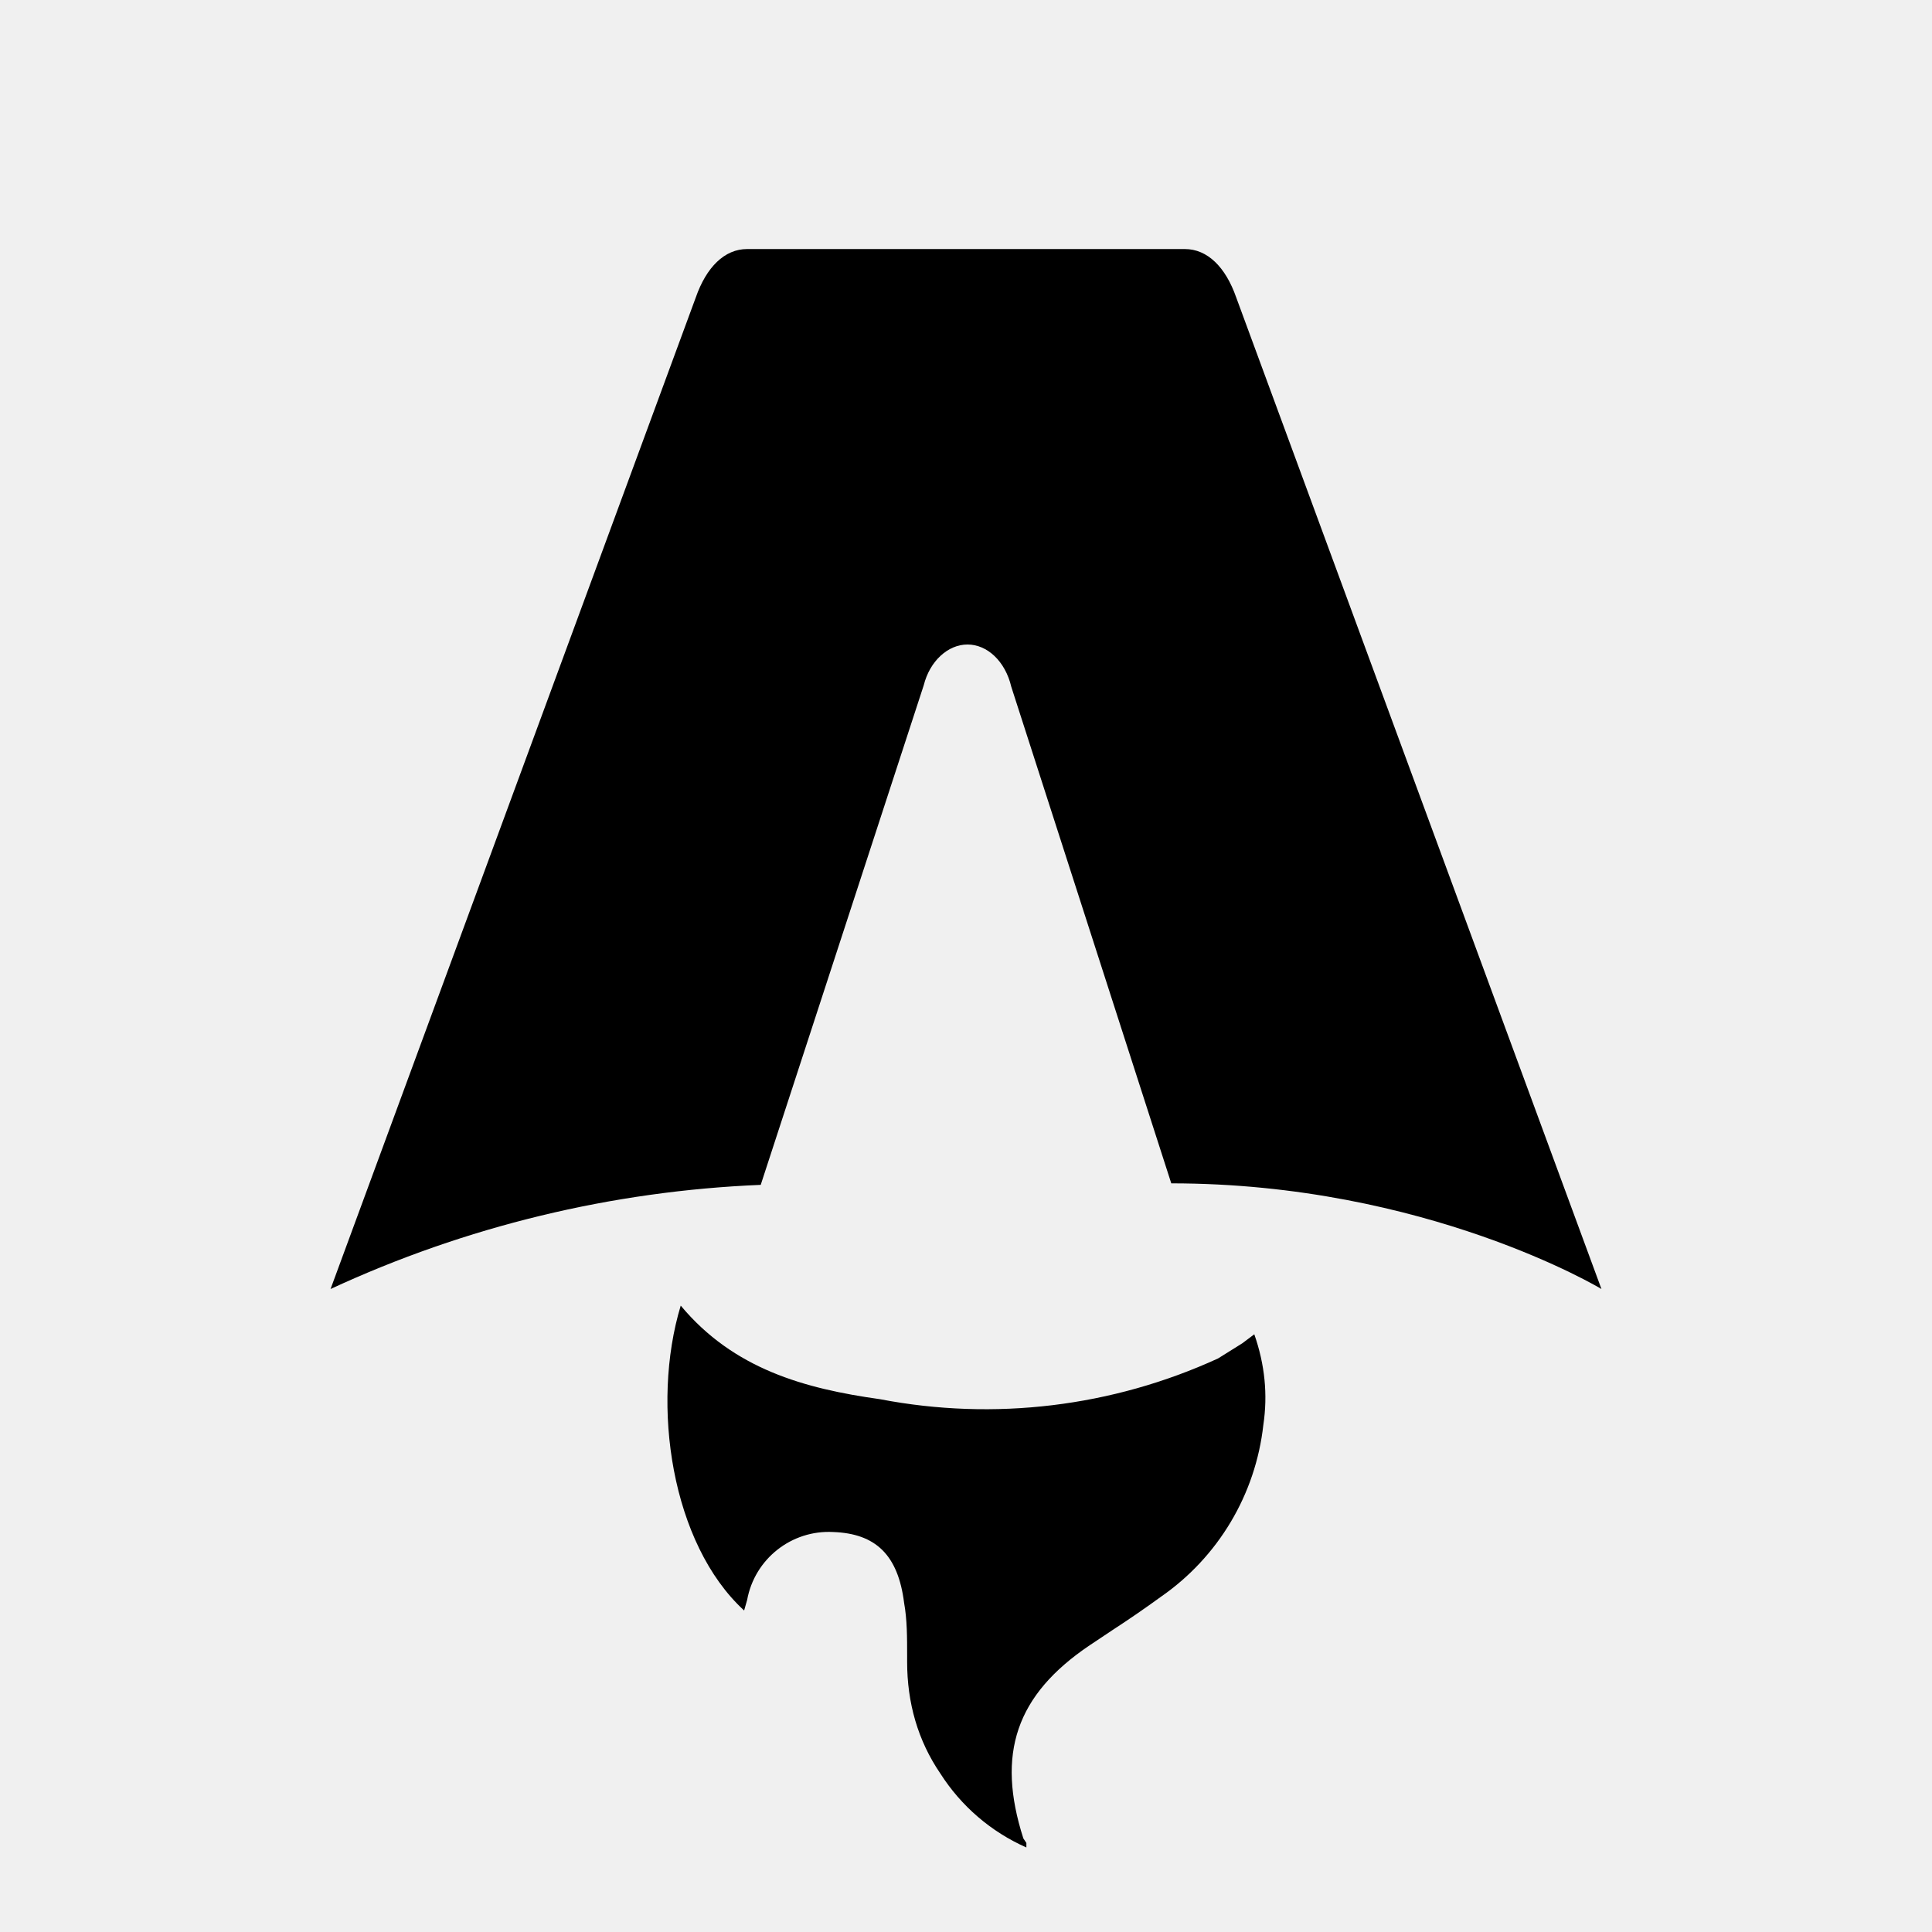
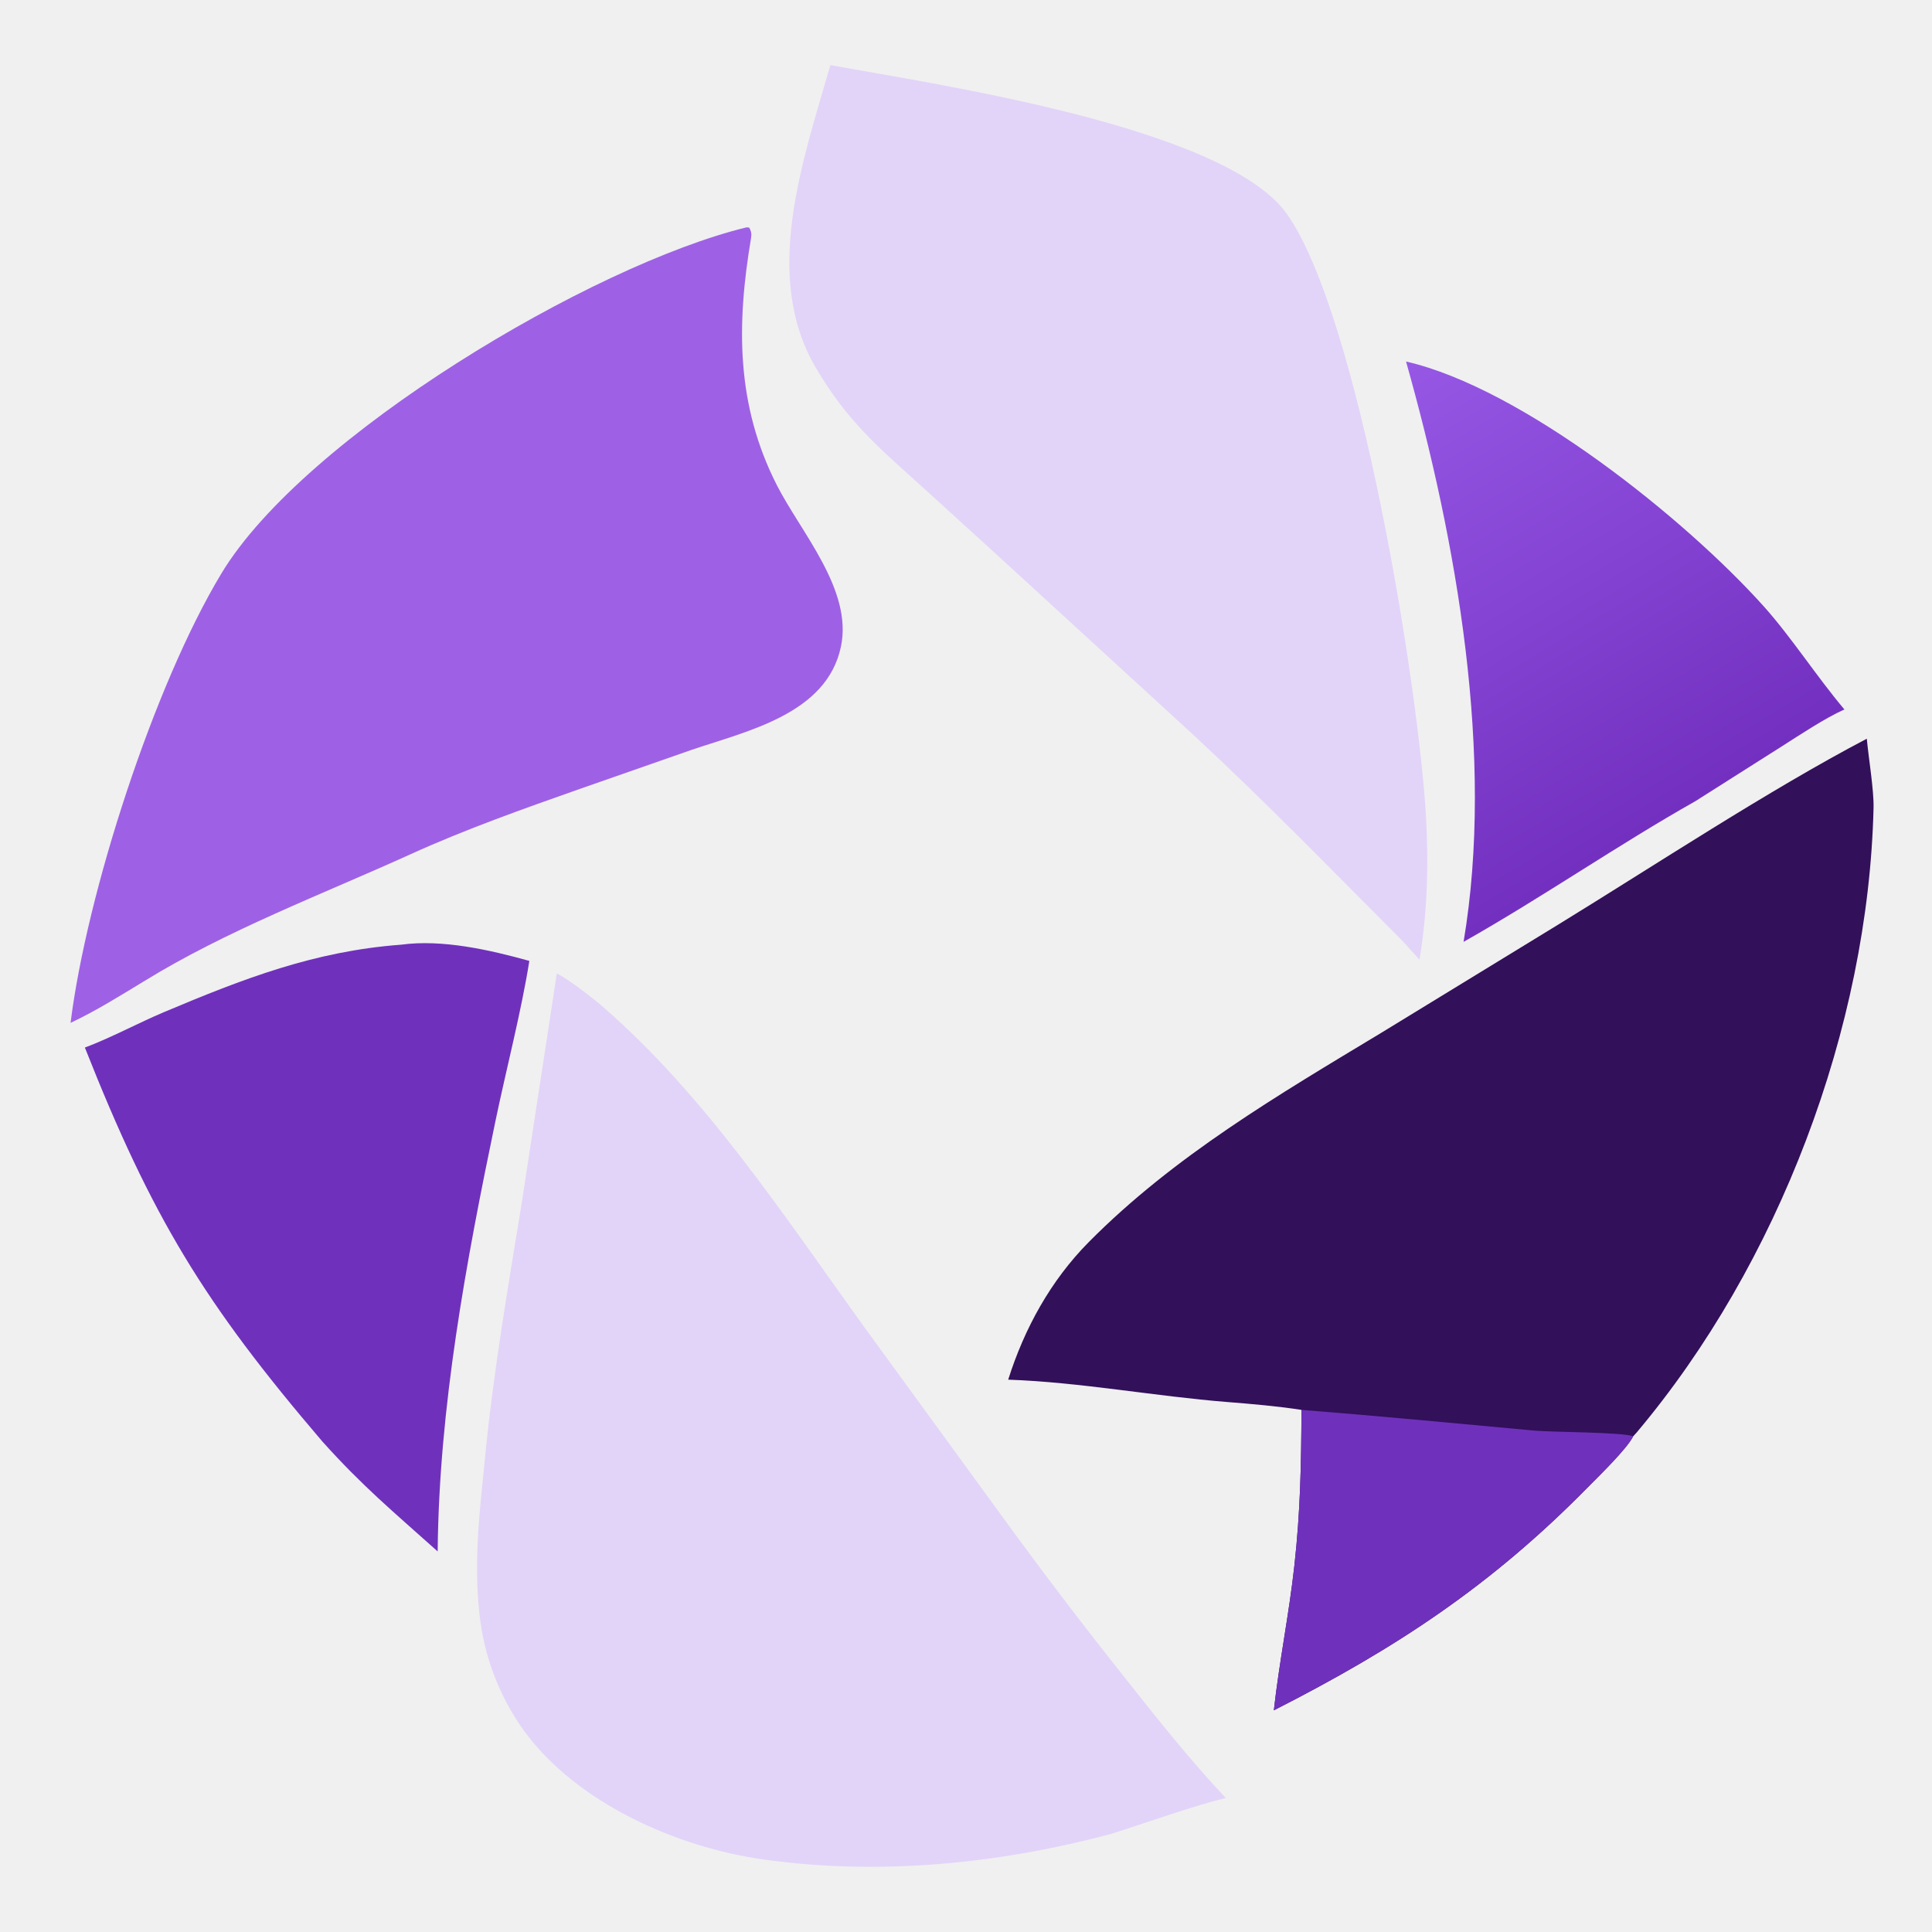
- <svg xmlns="http://www.w3.org/2000/svg" fill="none" viewBox="0 0 128 128">
-   <path d="M50.4 78.5a75.1 75.1 0 0 0-28.5 6.9l24.2-65.7c.7-2 1.9-3.2 3.4-3.2h29c1.5 0 2.7 1.2 3.4 3.2l24.2 65.7s-11.6-7-28.5-7L67 45.5c-.4-1.7-1.6-2.8-2.9-2.8-1.3 0-2.5 1.1-2.9 2.7L50.4 78.5Zm-1.1 28.2Zm-4.2-20.2c-2 6.6-.6 15.8 4.2 20.2a17.5 17.5 0 0 1 .2-.7 5.5 5.5 0 0 1 5.7-4.5c2.8.1 4.3 1.5 4.7 4.7.2 1.1.2 2.3.2 3.5v.4c0 2.7.7 5.2 2.2 7.4a13 13 0 0 0 5.7 4.9v-.3l-.2-.3c-1.8-5.6-.5-9.5 4.4-12.8l1.5-1a73 73 0 0 0 3.2-2.2 16 16 0 0 0 6.8-11.4c.3-2 .1-4-.6-6l-.8.6-1.6 1a37 37 0 0 1-22.4 2.7c-5-.7-9.7-2-13.2-6.2Z" />
-   <style>
-         path { fill: #000; }
-         @media (prefers-color-scheme: dark) {
-             path { fill: #FFF; }
-         }
-     </style>
+ <svg xmlns="http://www.w3.org/2000/svg" viewBox="55 55 285 285">
+   <defs>
+     <linearGradient id="fusion-mark-gradient" gradientUnits="userSpaceOnUse" x1="299.034" y1="176.471" x2="259.597" y2="111.051">
+       <stop offset="0" stop-color="#7330C0" />
+       <stop offset="1" stop-color="#9657E5" />
+     </linearGradient>
+   </defs>
+   <path fill="#32105a" d="M203.724 258.522C206.112 250.965 209.999 243.894 215.595 238.242C228.197 225.512 243.622 216.492 258.826 207.315L284.775 191.446C299.086 182.666 315.907 171.56 330.382 163.972C330.647 166.839 331.44 171.564 331.378 174.168C330.611 206.609 317.336 241.517 296.415 266.336C296.245 266.538 296.105 266.693 295.923 266.877C294.937 268.81 290.781 272.815 289.201 274.422C274.955 288.913 260.928 298.139 242.914 307.296C243.686 300.288 245.154 293.107 245.938 285.982C246.837 277.814 246.947 271.12 246.991 262.98C243.551 262.444 239.59 262.099 236.098 261.824C225.488 260.989 214.348 258.888 203.724 258.522Z" />
+   <path fill="#6F31BC" d="M246.991 262.98C258.474 263.886 269.9 264.982 281.37 266.039C283.893 266.272 294.377 266.256 295.923 266.877C294.937 268.81 290.781 272.815 289.201 274.422C274.955 288.913 260.928 298.139 242.914 307.296C243.686 300.288 245.154 293.107 245.938 285.982C246.837 277.814 246.947 271.12 246.991 262.98Z" />
+   <path fill="#E2D4F8" d="M137.139 198.604C138.731 199.337 142.414 202.205 143.797 203.401C159.199 216.725 170.801 234.568 182.649 250.976L202.77 278.607C208.705 286.78 214.822 294.82 221.117 302.719C225.664 308.48 230.796 314.925 235.824 320.23C231.133 321.361 223.876 323.956 219.056 325.488C202.418 329.952 184.692 331.715 167.546 329.289C154.771 327.482 140.085 320.981 132.282 310.302C128.641 305.221 126.382 299.282 125.724 293.066C124.837 285.12 125.792 277.736 126.56 269.897C127.798 257.26 129.909 245.082 131.946 232.563L137.139 198.604Z" />
+   <path fill="#E2D4F8" d="M177.495 64.601C193.164 67.467 235.764 73.701 244.863 86.597C255.435 101.58 264.229 156.084 265.343 175.281C265.758 182.444 265.578 189.485 264.396 196.563L261.81 193.717C251.102 183.015 242.125 173.682 230.956 163.328L201.966 136.756L191.208 126.97C184.562 120.963 180.016 117.193 175.359 109.274C167.384 95.714 173.382 78.904 177.495 64.601Z" />
+   <path fill="#9E61E5" d="M165.116 88.54L165.512 88.569C165.815 89.069 165.893 89.521 165.793 90.114C163.637 102.894 163.581 114.725 169.58 126.531C173.148 133.553 180.814 142.005 179.052 150.386C176.968 160.304 165.317 162.804 157.046 165.608L140.644 171.339C132.288 174.282 123.71 177.314 115.643 180.978C102.507 186.942 88.401 192.242 76.137 199.815C72.554 201.991 69.197 204.093 65.409 205.892C67.788 186.783 77.728 156.042 87.671 139.577C99.909 119.311 142.358 94.07 165.116 88.54Z" />
+   <path fill="#6F31BC" d="M114.176 194.355C120.234 193.526 127.272 195.129 133.085 196.747C131.92 204.126 129.649 212.865 128.089 220.36C123.758 241.15 119.764 262.562 119.563 283.861C112.966 277.953 108.516 274.283 102.557 267.647C85.108 247.237 77.409 234.563 67.519 209.529C71.02 208.246 75.552 205.836 79.131 204.328C90.92 199.36 101.382 195.309 114.176 194.355Z" />
+   <path fill="url(#fusion-mark-gradient)" d="M262.414 108.33C279.58 112.261 303.664 131.575 315.246 144.519C319.242 148.986 323.059 154.9 327.079 159.655C324.203 160.938 320.514 163.403 317.793 165.132L305.07 173.202C293.771 179.574 282.582 187.333 270.901 193.937C275.508 166.53 269.883 134.811 262.414 108.33Z" />
</svg>
